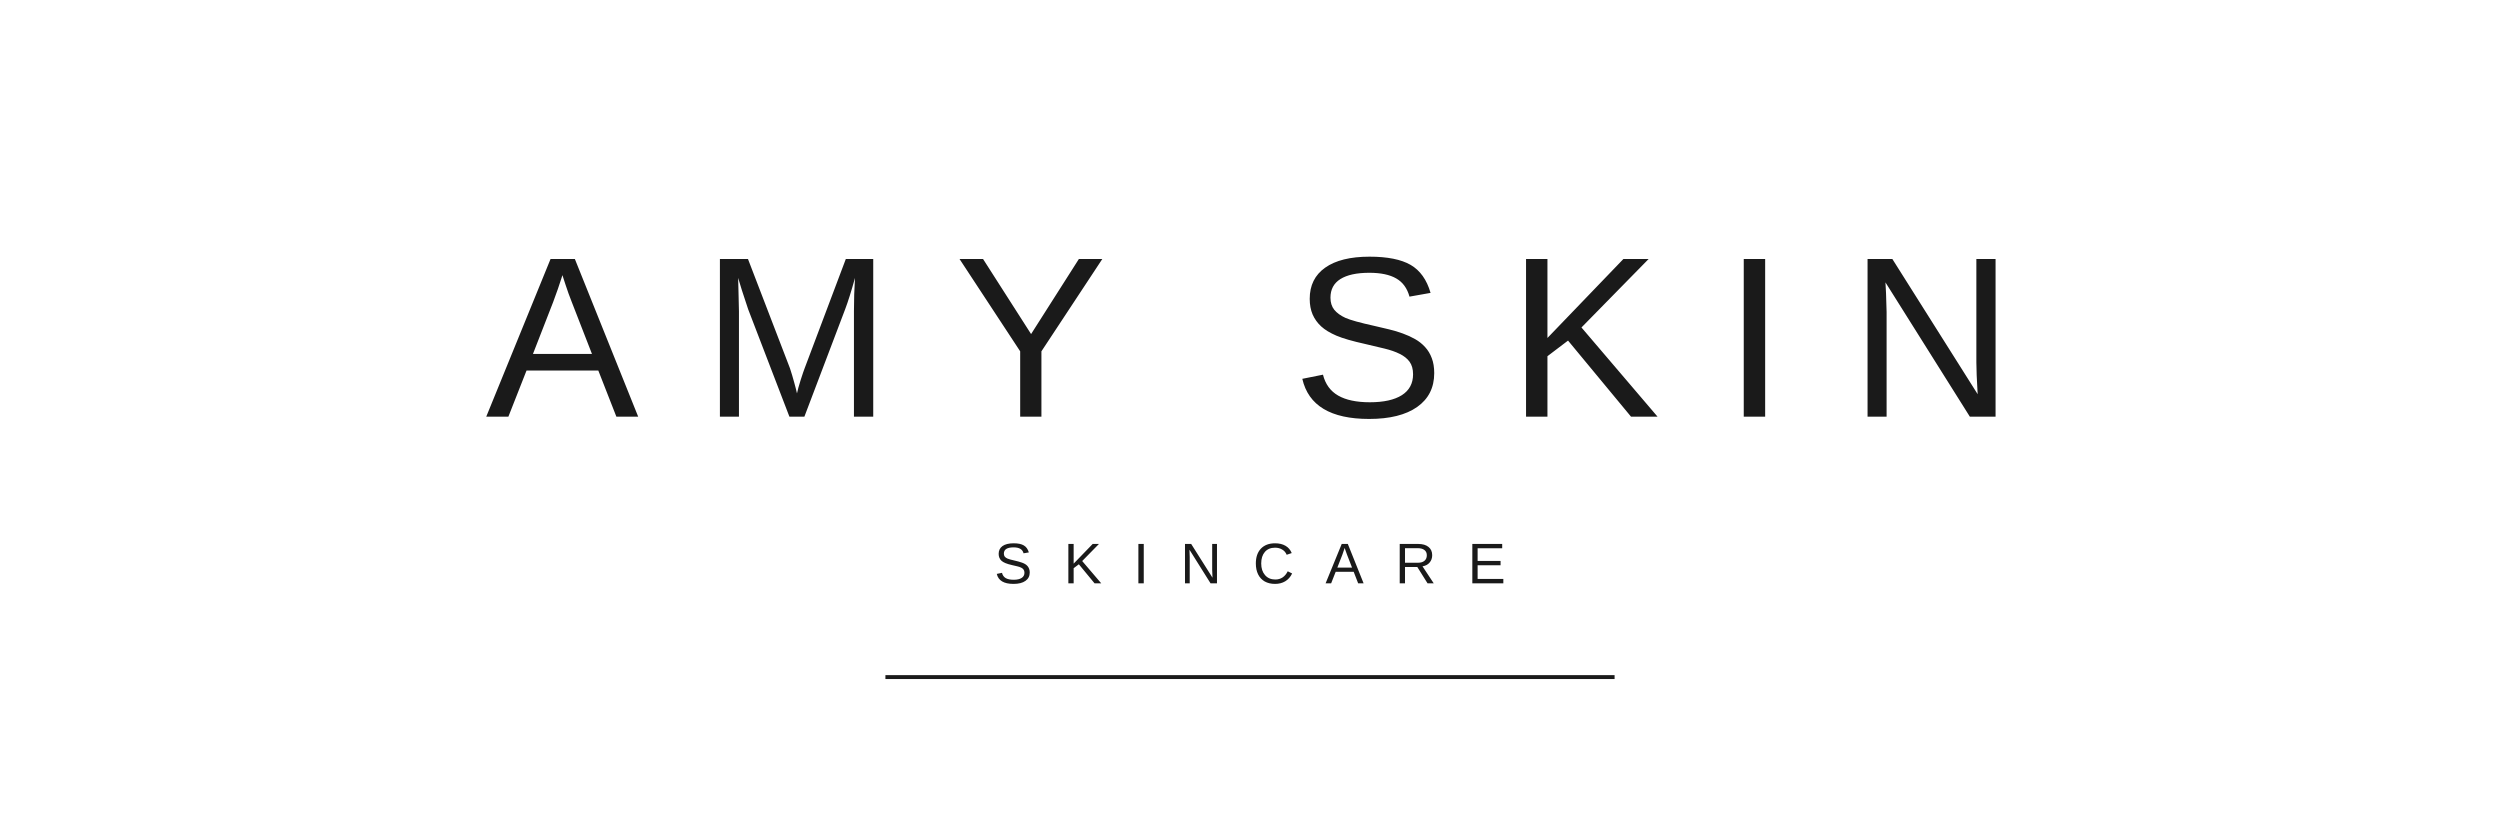
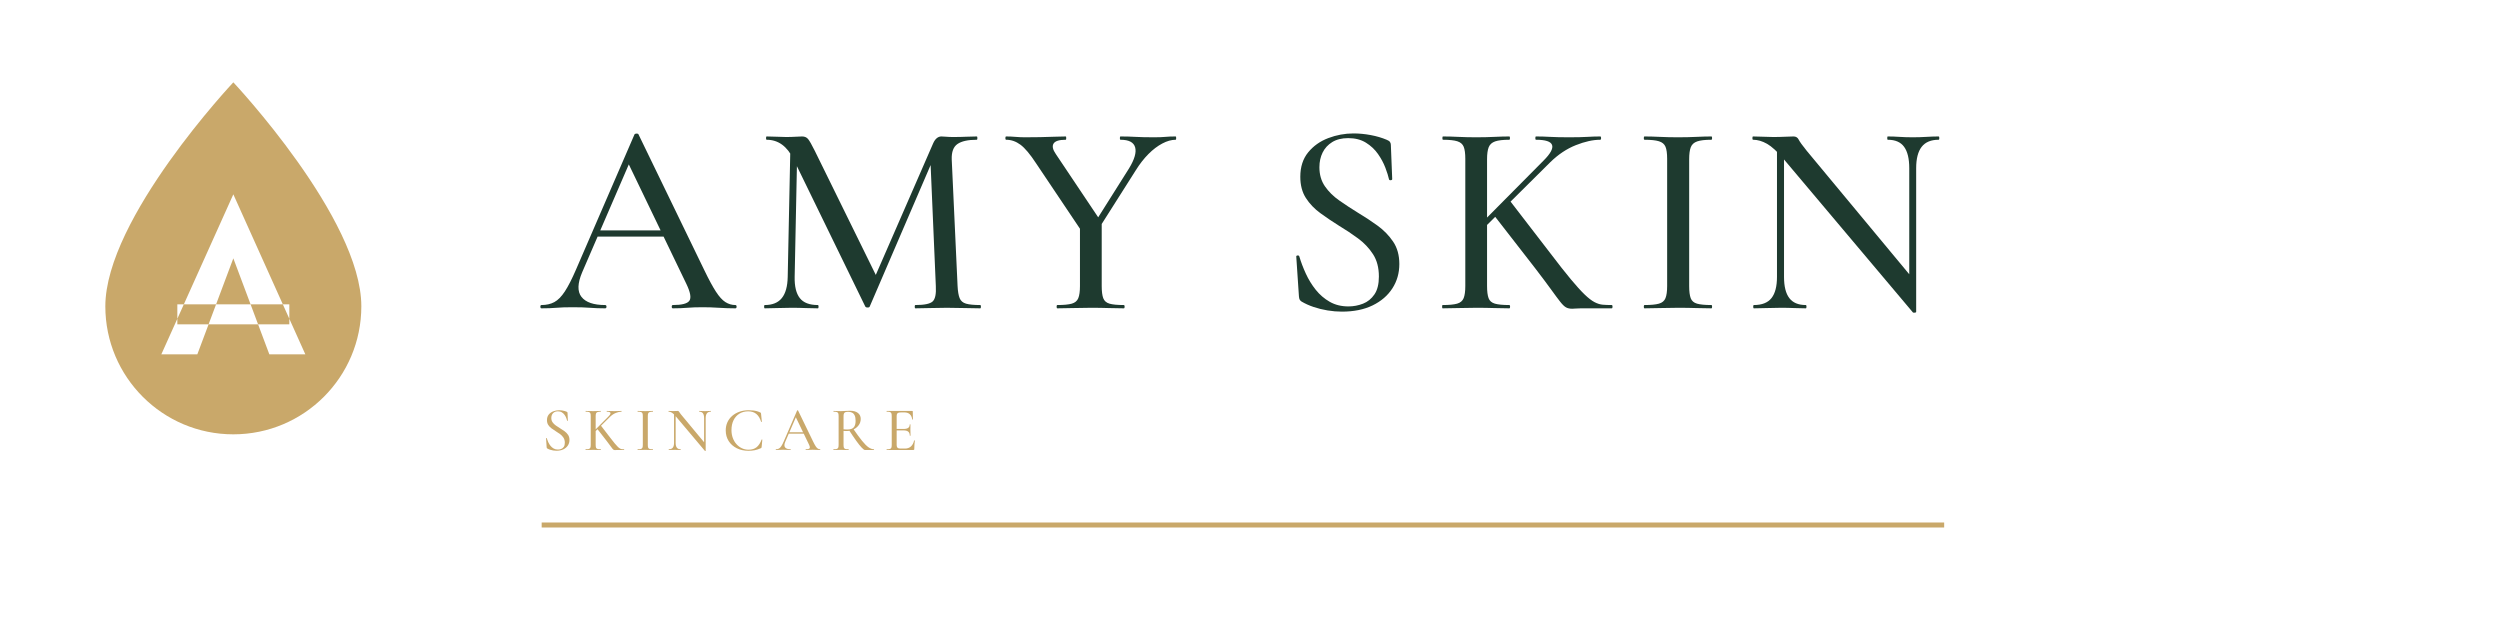
- <svg xmlns="http://www.w3.org/2000/svg" width="480" height="160" viewBox="0 0 480 160">
-   <text x="240" y="80" text-anchor="middle" font-family="Arial, Helvetica, sans-serif" font-size="44" font-weight="300" letter-spacing="12" fill="#1A1A1A">AMY SKIN</text>
-   <text x="240" y="112" text-anchor="middle" font-family="Arial, sans-serif" font-size="11" letter-spacing="6" fill="#1A1A1A">SKINCARE</text>
-   <line x1="170" y1="130" x2="310" y2="130" stroke="#1A1A1A" stroke-width="0.75" />
+ <svg xmlns="http://www.w3.org/2000/svg" width="600" height="150" viewBox="0 0 600 150">
+   <g transform="translate(8 14) scale(0.96)">
+     <path d="M50 6 C50 6 18 40 18 62 A32 32 0 1 0 82 62 C82 40 50 6 50 6 Z M50 34 L68 74 L59 74 L50 50 L41 74 L32 74 Z M36 61.5 L64 61.5 L64 66.5 L36 66.5 Z" fill="#C9A86A" fill-rule="evenodd" />
+   </g>
+   <g transform="translate(130.0 74)" fill="#1E3A2F">
+     <g transform="translate(0.00 0) scale(0.066,-0.066)">
+       <path d="M186.95 260.899 198.65 283.399H470.7L477.7 260.899ZM704.35 12Q708.8 12 708.8 6.0Q708.8 0 704.35 0Q675.45 0 644.6 2.0Q613.75 4 585.4 4Q553.05 4 529.425 2.0Q505.8 0 477 0Q473 0 473.0 6.0Q473 12 477 12Q526.25 12 537.15 27.675Q548.05 43.35 526.35 88.5L310.7 536.249L343.2 584.3L147.5 131.55Q121.6 71 144.85 41.5Q168.1 12 230.7 12Q235.7 12 235.7 6.0Q235.7 0 230.7 0Q200.7 0 175.7 2.0Q150.7 4 112.7 4Q75.9 4 53.5 2.0Q31.1 0 -0.7 0Q-4.7 0 -4.7 6.0Q-4.7 12 -0.7 12Q26.3 12 46.075 22.675Q65.85 33.35 84.25 61.375Q102.65 89.4 124.9 141L337.5 632.3Q339.05 635.3 345.125 635.525Q351.2 635.75 352.2 632.3L592.3 137Q615.75 88.35 633.525 60.85Q651.3 33.35 668.175 22.675Q685.05 12 704.35 12Z" />
+     </g>
+     <g transform="translate(51.22 0) scale(0.066,-0.066)">
+       <path d="M118.65 114.35 128.65 602 153.8 600 143.9 114.35Q142.9 62.45 162.65 37.225Q182.4 12 228.35 12Q230.8 12 230.8 6.0Q230.8 0 228.35 0Q206.35 0 183.075 1.0Q159.8 2 131.35 2Q103.75 2 79.95 1.0Q56.15 0 35.25 0Q32.8 0 32.8 6.0Q32.8 12 35.25 12Q76.8 12 97.225 37.225Q117.65 62.45 118.65 114.35ZM818.7 12Q821.25 12 821.25 6.0Q821.25 0 818.7 0Q793.8 0 762.725 1.0Q731.65 2 697.3 2Q663.6 2 634.9 1.0Q606.2 0 582.95 0Q580.5 0 580.5 6.0Q580.5 12 582.95 12Q631.6 12 645.65 25.0Q659.7 38 657.25 81L637 551.949L675.9 608.3L417.05 7Q416.05 3 409.275 3.0Q402.5 3 400.5 7L139.85 542Q105.15 613 42.25 613Q39.8 613 39.8 619.0Q39.8 625 42.25 625Q59.95 625 79.65 624.0Q99.35 623 112.6 623Q132 623 147.375 624.0Q162.75 625 171 625Q185 625 192.775 615.55Q200.55 606.1 217 573L443.75 111.751L406.95 48.15L647.55 600Q653 612.35 660.6 618.675Q668.2 625 677.55 625Q684.8 625 695.25 624.0Q705.7 623 719.6 623Q748.3 623 767.225 624.0Q786.15 625 805.95 625Q808.4 625 808.4 619.0Q808.4 613 805.95 613Q758.3 613 735.975 597.575Q713.65 582.15 715.1 541.05L736.351 81Q737.801 52 743.851 37.0Q749.901 22 767.1 17.0Q784.3 12 818.7 12Z" />
+     </g>
+     <g transform="translate(111.41 0) scale(0.066,-0.066)">
+       <path d="M306.45 284.6 447.6 508.45Q477.85 557.85 470.075 585.425Q462.3 613 416.95 613Q414.5 613 414.5 619.0Q414.5 625 416.95 625Q445.65 625 471.45 623.5Q497.25 622 539.3 622Q564.3 622 579.8 623.5Q595.3 625 617.3 625Q619.3 625 619.3 619.0Q619.3 613 617.3 613Q594.55 613 568.75 599.35Q542.95 585.7 518.525 561.2Q494.1 536.7 472.85 502.749L324.7 269.25ZM280.9 272.35 109.65 527.6Q77.35 576.95 53.025 594.975Q28.7 613 1.15 613Q-1.85 613 -1.85 619.0Q-1.85 625 1.15 625Q17.25 625 35.175 623.5Q53.1 622 69.2 622Q96.65 622 123.975 622.5Q151.3 623 175.675 624.0Q200.05 625 217.5 625Q219.5 625 219.5 619.0Q219.5 613 217.5 613Q181.901 613 173.376 599.05Q164.851 585.1 181.751 560.85L344.45 317.9ZM269.4 310 348.5 319V81Q348.5 52 354.05 37.0Q359.6 22 376.8 17.0Q394 12 428.85 12Q431.85 12 431.85 6.0Q431.85 0 428.85 0Q404.5 0 374.375 1.0Q344.25 2 308.45 2Q274.1 2 242.75 1.0Q211.4 0 187.05 0Q184.5 0 184.5 6.0Q184.5 12 187.05 12Q221.9 12 239.6 17.0Q257.3 22 263.35 37.0Q269.4 52 269.4 81Z" />
+     </g>
+     <g transform="translate(176.48 0) scale(0.066,-0.066)">
+       <path d="M154.2 513Q154.2 472.8 174.25 443.75Q194.3 414.7 226.35 392.25Q258.4 369.8 293.95 347.9Q331.4 325.55 365.625 300.7Q399.85 275.85 422.35 242.45Q444.85 209.05 444.85 161.05Q444.85 111.9 419.65 72.725Q394.45 33.55 347.875 10.775Q301.3 -12 236 -12Q210.4 -12 183.95 -7.65Q157.5 -3.3 133.2 4.875Q108.9 13.05 89.2 24.7Q84.65 27.7 82.475 31.75Q80.3 35.8 79.75 43.7L70.15 186.75Q69.15 191.75 74.65 192.25Q80.15 192.75 81.15 188.75Q90.1 158.3 104.8 126.275Q119.5 94.25 140.9 67.45Q162.3 40.65 191.675 23.8Q221.05 6.95 259.8 6.95Q287.2 6.95 312.6 16.875Q338 26.8 354.25 50.55Q370.5 74.3 370.5 115.7Q370.5 163.8 349.225 196.75Q327.95 229.7 294.95 254.1Q261.95 278.5 225.4 300.4Q190.4 322.3 157.85 345.975Q125.3 369.65 105.025 401.15Q84.75 432.65 84.75 478.3Q84.75 532.1 113.225 567.05Q141.7 602 186.35 619.0Q231 636 278.25 636Q308.75 636 340.626 630.05Q372.501 624.1 399 612.9Q407.901 609.45 410.951 604.725Q414 600 414 594.55L418.95 470.099Q418.95 466.549 413.9 465.874Q408.85 465.199 407.4 468.749Q403.6 486.249 393.975 511.549Q384.35 536.849 367.175 561.35Q350 585.85 323.375 602.4Q296.75 618.95 258.95 618.95Q224.05 618.95 200.8 604.55Q177.55 590.15 165.875 566.525Q154.2 542.9 154.2 513Z" />
+     </g>
+     <g transform="translate(214.04 0) scale(0.066,-0.066)">
+       <path d="M115.65 81V544Q115.65 573 109.825 587.5Q104 602 86.575 607.5Q69.15 613 34.75 613Q32.3 613 32.3 619.0Q32.3 625 34.75 625Q59.65 625 90.275 623.5Q120.9 622 154.7 622Q191.05 622 221.4 623.5Q251.75 625 275.65 625Q278.1 625 278.1 619.0Q278.1 613 275.65 613Q241.25 613 224.05 607.0Q206.85 601 200.8 586.0Q194.75 571 194.75 542V81Q194.75 52 200.3 37.0Q205.85 22 223.325 17.0Q240.8 12 275.65 12Q278.55 12 278.55 6.0Q278.55 0 275.65 0Q250.75 0 220.9 1.0Q191.05 2 154.7 2Q120.9 2 89.55 1.0Q58.2 0 33.3 0Q31.3 0 31.3 6.0Q31.3 12 33.3 12Q68.15 12 85.85 17.0Q103.55 22 109.6 37.0Q115.65 52 115.65 81ZM370.3 145 218.45 340.45 277.551 391.6 425.601 199.35Q469.001 142.15 499.026 106.1Q529.051 70.05 549.476 50.375Q569.901 30.7 585.55 22.525Q601.2 14.35 615.8 13.175Q630.4 12 648.05 12Q651.05 12 651.05 6.0Q651.05 0 648.05 0Q603.5 0 576.5 0.0Q549.5 0 536.05 0Q525.45 0 518.025 -0.725Q510.6 -1.45 504.25 -1.45Q490.7 -1.45 481.8 3.55Q472.9 8.55 461.05 23.55Q449.2 38.55 428.3 67.55Q407.4 96.55 370.3 145ZM142.9 277.8 400.35 537.4Q437.9 574.95 431.15 593.975Q424.4 613 372.75 613Q370.3 613 370.3 619.0Q370.3 625 372.75 625Q398.1 625 424.175 623.5Q450.25 622 492.95 622Q534.9 622 559.325 623.5Q583.75 625 606.451 625Q609.451 625 609.451 619.0Q609.451 613 606.451 613Q567.05 613 517.55 593.375Q468.05 573.75 424.7 531.4L168.25 277Z" />
+     </g>
+     <g transform="translate(261.69 0) scale(0.066,-0.066)">
+       <path d="M207.75 81Q207.75 52 213.3 37.0Q218.85 22 236.325 17.0Q253.8 12 288.65 12Q291.1 12 291.1 6.0Q291.1 0 288.65 0Q263.635 0 233.408 1.0Q203.181 2 166.7 2Q132.164 2 101.291 1.0Q70.417 0 45.3 0Q42.75 0 42.75 6.0Q42.75 12 45.48 12Q80.06 12 97.805 17.0Q115.55 22 121.6 37.0Q127.65 52 127.65 81V544Q127.65 573 121.702 587.5Q115.755 602 97.912 607.5Q80.07 613 45.3 613Q42.75 613 42.75 619.0Q42.75 625 45.3 625Q70.417 625 101.291 623.5Q132.164 622 166.7 622Q203.181 622 233.929 623.5Q264.677 625 288.65 625Q291.1 625 291.1 619.0Q291.1 613 288.65 613Q254.109 613 236.838 607.0Q219.567 601 213.659 586.0Q207.75 571 207.75 542Z" />
+     </g>
+     <g transform="translate(288.42 0) scale(0.066,-0.066)">
+       <path d="M122.05 114.35V602L147.65 600V114.35Q147.65 62.45 166.9 37.225Q186.15 12 226.8 12Q229.35 12 229.35 6.0Q229.35 0 226.8 0Q206.45 0 184.6 1.0Q162.75 2 136.4 2Q109.7 2 84.775 1.0Q59.85 0 38.05 0Q35.6 0 35.6 6.0Q35.6 12 38.05 12Q82.05 12 102.05 37.225Q122.05 62.45 122.05 114.35ZM628.2 -12.8Q628.2 -15.25 623.425 -15.75Q618.65 -16.25 616.65 -15.25L146.2 543Q111.3 584 85.475 598.5Q59.65 613 35.2 613Q32.65 613 32.65 619.0Q32.65 625 35.2 625Q53.55 625 72.9 624.0Q92.25 623 108.05 623Q131.95 623 151.875 624.0Q171.801 625 182.301 625Q195.301 625 200.976 613.5Q206.651 602 230.101 573L620.2 103.251ZM628.2 509.65V-12.8L603.05 17.75V509.65Q603.05 561.55 584.35 587.275Q565.65 613 525 613Q523 613 523.0 619.0Q523 625 525 625Q545.9 625 567.75 623.5Q589.6 622 615.95 622Q640.75 622 665.1 623.5Q689.45 625 709.8 625Q712.35 625 712.35 619.0Q712.35 613 709.8 613Q668.15 613 648.175 587.275Q628.2 561.55 628.2 509.65Z" />
+     </g>
+   </g>
+   <g transform="translate(130.0 108)" fill="#C9A86A">
+     <g transform="translate(0.00 0) scale(0.015,-0.015)">
+       <path d="M154.2 513Q154.2 472.8 174.25 443.75Q194.3 414.7 226.35 392.25Q258.4 369.8 293.95 347.9Q331.4 325.55 365.625 300.7Q399.85 275.85 422.35 242.45Q444.85 209.05 444.85 161.05Q444.85 111.9 419.65 72.725Q394.45 33.55 347.875 10.775Q301.3 -12 236 -12Q210.4 -12 183.95 -7.65Q157.5 -3.3 133.2 4.875Q108.9 13.05 89.2 24.7Q84.65 27.7 82.475 31.75Q80.3 35.8 79.75 43.7L70.15 186.75Q69.15 191.75 74.65 192.25Q80.15 192.75 81.15 188.75Q90.1 158.3 104.8 126.275Q119.5 94.25 140.9 67.45Q162.3 40.65 191.675 23.8Q221.05 6.95 259.8 6.95Q287.2 6.95 312.6 16.875Q338 26.8 354.25 50.55Q370.5 74.3 370.5 115.7Q370.5 163.8 349.225 196.75Q327.95 229.7 294.95 254.1Q261.95 278.5 225.4 300.4Q190.4 322.3 157.85 345.975Q125.3 369.65 105.025 401.15Q84.75 432.65 84.75 478.3Q84.75 532.1 113.225 567.05Q141.7 602 186.35 619.0Q231 636 278.25 636Q308.75 636 340.626 630.05Q372.501 624.1 399 612.9Q407.901 609.45 410.951 604.725Q414 600 414 594.55L418.95 470.099Q418.95 466.549 413.9 465.874Q408.85 465.199 407.4 468.749Q403.6 486.249 393.975 511.549Q384.35 536.849 367.175 561.35Q350 585.85 323.375 602.4Q296.75 618.95 258.95 618.95Q224.05 618.95 200.8 604.55Q177.55 590.15 165.875 566.525Q154.2 542.9 154.2 513Z" />
+     </g>
+     <g transform="translate(10.04 0) scale(0.015,-0.015)">
+       <path d="M115.65 81V544Q115.65 573 109.825 587.5Q104 602 86.575 607.5Q69.15 613 34.75 613Q32.3 613 32.3 619.0Q32.3 625 34.75 625Q59.65 625 90.275 623.5Q120.9 622 154.7 622Q191.05 622 221.4 623.5Q251.75 625 275.65 625Q278.1 625 278.1 619.0Q278.1 613 275.65 613Q241.25 613 224.05 607.0Q206.85 601 200.8 586.0Q194.75 571 194.75 542V81Q194.75 52 200.3 37.0Q205.85 22 223.325 17.0Q240.8 12 275.65 12Q278.55 12 278.55 6.0Q278.55 0 275.65 0Q250.75 0 220.9 1.0Q191.05 2 154.7 2Q120.9 2 89.55 1.0Q58.2 0 33.3 0Q31.3 0 31.3 6.0Q31.3 12 33.3 12Q68.15 12 85.85 17.0Q103.55 22 109.6 37.0Q115.65 52 115.65 81ZM370.3 145 218.45 340.45 277.551 391.6 425.601 199.35Q469.001 142.15 499.026 106.1Q529.051 70.05 549.476 50.375Q569.901 30.7 585.55 22.525Q601.2 14.35 615.8 13.175Q630.4 12 648.05 12Q651.05 12 651.05 6.0Q651.05 0 648.05 0Q603.5 0 576.5 0.0Q549.5 0 536.05 0Q525.45 0 518.025 -0.725Q510.6 -1.45 504.25 -1.45Q490.7 -1.45 481.8 3.55Q472.9 8.55 461.05 23.55Q449.2 38.55 428.3 67.55Q407.4 96.55 370.3 145ZM142.9 277.8 400.35 537.4Q437.9 574.95 431.15 593.975Q424.4 613 372.75 613Q370.3 613 370.3 619.0Q370.3 625 372.75 625Q398.1 625 424.175 623.5Q450.25 622 492.95 622Q534.9 622 559.325 623.5Q583.75 625 606.451 625Q609.451 625 609.451 619.0Q609.451 613 606.451 613Q567.05 613 517.55 593.375Q468.05 573.75 424.7 531.4L168.25 277Z" />
+     </g>
+     <g transform="translate(22.36 0) scale(0.015,-0.015)">
+       <path d="M207.75 81Q207.75 52 213.3 37.0Q218.85 22 236.325 17.0Q253.8 12 288.65 12Q291.1 12 291.1 6.0Q291.1 0 288.65 0Q263.635 0 233.408 1.0Q203.181 2 166.7 2Q132.164 2 101.291 1.0Q70.417 0 45.3 0Q42.75 0 42.75 6.0Q42.75 12 45.48 12Q80.06 12 97.805 17.0Q115.55 22 121.6 37.0Q127.65 52 127.65 81V544Q127.65 573 121.702 587.5Q115.755 602 97.912 607.5Q80.07 613 45.3 613Q42.75 613 42.75 619.0Q42.75 625 45.3 625Q70.417 625 101.291 623.5Q132.164 622 166.7 622Q203.181 622 233.929 623.5Q264.677 625 288.65 625Q291.1 625 291.1 619.0Q291.1 613 288.65 613Q254.109 613 236.838 607.0Q219.567 601 213.659 586.0Q207.75 571 207.75 542Z" />
+     </g>
+     <g transform="translate(29.94 0) scale(0.015,-0.015)">
+       <path d="M122.05 114.35V602L147.65 600V114.35Q147.65 62.45 166.9 37.225Q186.15 12 226.8 12Q229.35 12 229.35 6.0Q229.35 0 226.8 0Q206.45 0 184.6 1.0Q162.75 2 136.4 2Q109.7 2 84.775 1.0Q59.85 0 38.05 0Q35.6 0 35.6 6.0Q35.6 12 38.05 12Q82.05 12 102.05 37.225Q122.05 62.45 122.05 114.35ZM628.2 -12.8Q628.2 -15.25 623.425 -15.75Q618.65 -16.25 616.65 -15.25L146.2 543Q111.3 584 85.475 598.5Q59.65 613 35.2 613Q32.65 613 32.65 619.0Q32.65 625 35.2 625Q53.55 625 72.9 624.0Q92.25 623 108.05 623Q131.95 623 151.875 624.0Q171.801 625 182.301 625Q195.301 625 200.976 613.5Q206.651 602 230.101 573L620.2 103.251ZM628.2 509.65V-12.8L603.05 17.75V509.65Q603.05 561.55 584.35 587.275Q565.65 613 525 613Q523 613 523.0 619.0Q523 625 525 625Q545.9 625 567.75 623.5Q589.6 622 615.95 622Q640.75 622 665.1 623.5Q689.45 625 709.8 625Q712.35 625 712.35 619.0Q712.35 613 709.8 613Q668.15 613 648.175 587.275Q628.2 561.55 628.2 509.65Z" />
+     </g>
+     <g transform="translate(43.44 0) scale(0.015,-0.015)">
+       <path d="M416 636Q454.25 636 486.75 632.45Q519.25 628.9 547.7 620.975Q576.15 613.05 602.2 600.2Q609.55 596.65 611.5 593.25Q613.45 589.85 614.45 577.75L626.9 452.5Q626.9 450.05 621.625 448.775Q616.35 447.5 614.9 451.5Q590.2 533.6 539.25 576.225Q488.3 618.85 408.8 618.85Q329.25 618.85 268.875 582.075Q208.501 545.3 174.701 477.75Q140.901 410.2 140.901 317.75Q140.901 250.5 161.926 193.175Q182.951 135.85 220.626 93.65Q258.3 51.45 307.7 28.025Q357.1 4.6 414.4 4.6Q493.65 4.6 543.175 44.75Q592.7 84.9 623.25 166.7Q624.7 169.7 629.75 168.7Q634.8 167.7 634.8 165.25L623.65 51.15Q622.65 39.15 620.425 35.925Q618.2 32.7 610.85 28.7Q560.1 5.65 513.7 -3.45Q467.3 -12.55 413.85 -12.55Q307.5 -12.55 225.15 28.5Q142.8 69.55 95.9 143.425Q49 217.3 49 314.05Q49 386.05 76.4 445.175Q103.8 504.3 153.65 546.975Q203.5 589.65 270.3 612.825Q337.1 636 416 636Z" />
+     </g>
+     <g transform="translate(56.25 0) scale(0.015,-0.015)">
+       <path d="M186.95 260.899 198.65 283.399H470.7L477.7 260.899ZM704.35 12Q708.8 12 708.8 6.0Q708.8 0 704.35 0Q675.45 0 644.6 2.0Q613.75 4 585.4 4Q553.05 4 529.425 2.0Q505.8 0 477 0Q473 0 473.0 6.0Q473 12 477 12Q526.25 12 537.15 27.675Q548.05 43.35 526.35 88.5L310.7 536.249L343.2 584.3L147.5 131.55Q121.6 71 144.85 41.5Q168.1 12 230.7 12Q235.7 12 235.7 6.0Q235.7 0 230.7 0Q200.7 0 175.7 2.0Q150.7 4 112.7 4Q75.9 4 53.5 2.0Q31.1 0 -0.7 0Q-4.7 0 -4.7 6.0Q-4.7 12 -0.7 12Q26.3 12 46.075 22.675Q65.85 33.35 84.25 61.375Q102.65 89.4 124.9 141L337.5 632.3Q339.05 635.3 345.125 635.525Q351.2 635.75 352.2 632.3L592.3 137Q615.75 88.35 633.525 60.85Q651.3 33.35 668.175 22.675Q685.05 12 704.35 12Z" />
+     </g>
+     <g transform="translate(69.39 0) scale(0.015,-0.015)">
+       <path d="M546.5 0Q530.4 0 493.875 38.325Q457.35 76.65 405.95 148.475Q354.55 220.3 290.6 319.3L358.401 340.15Q441.701 219.15 500.126 146.975Q558.55 74.8 603.65 43.4Q648.75 12 690.4 12Q692.95 12 692.95 6.0Q692.95 0 690.4 0Q634.15 0 598.675 0.0Q563.2 0 546.5 0ZM306.2 628Q389.95 628 434.5 592.575Q479.051 557.15 479.051 497.7Q479.051 442 447.151 397.875Q415.251 353.75 363.751 328.75Q312.251 303.75 252.501 303.75Q241.251 303.75 228.126 304.3Q215 304.85 204.1 305.85V81Q204.1 52 209.65 37.0Q215.2 22 232.675 17.0Q250.15 12 285 12Q287.55 12 287.55 6.0Q287.55 0 285 0Q260.1 0 230.025 1.0Q199.95 2 163.6 2Q129.8 2 98.675 1.0Q67.55 0 42.65 0Q40.2 0 40.2 6.0Q40.2 12 42.65 12Q77.5 12 94.975 17.0Q112.45 22 118.775 37.0Q125.1 52 125.1 81V544Q125.1 573 119.275 587.5Q113.45 602 96.25 607.5Q79.05 613 44.2 613Q41.65 613 41.65 619.0Q41.65 625 44.2 625Q68.55 625 99.175 623.5Q129.8 622 163.6 622Q195.5 622 235.825 625.0Q276.15 628 306.2 628ZM396.95 465.75Q396.95 522 381.925 553.55Q366.9 585.1 339.575 598.25Q312.25 611.4 274.801 611.4Q237 611.4 220.55 597.5Q204.1 583.6 204.1 542V331.1Q218.1 329.65 234.375 328.65Q250.65 327.65 263.2 327.65Q337.05 327.65 367.0 362.075Q396.95 396.5 396.95 465.75Z" />
+     </g>
+     <g transform="translate(82.16 0) scale(0.015,-0.015)">
+       <path d="M468.7 0H42.65Q40.2 0 40.2 6.0Q40.2 12 42.65 12Q77.5 12 94.7 17.0Q111.9 22 117.725 37.0Q123.55 52 123.55 81V544Q123.55 573 117.725 587.5Q111.9 602 94.7 607.5Q77.5 613 42.65 613Q40.2 613 40.2 619.0Q40.2 625 42.65 625H451.25Q460.7 625 460.7 616L462.7 489.6Q462.7 487.05 457.425 486.6Q452.15 486.15 451.25 489.15Q444.05 544.3 412.1 572.9Q380.15 601.5 328.05 601.5H276.6Q247.25 601.5 231.225 596.275Q215.2 591.05 208.925 577.675Q202.65 564.3 202.65 540.25V85Q202.65 61.05 208.475 47.5Q214.3 33.95 228.975 28.5Q243.65 23.05 271.2 23.05H336.649Q393.75 23.05 430.85 56.7Q467.95 90.35 481.7 151.85Q482.15 154.85 487.925 153.9Q493.7 152.95 493.7 150.4Q489.7 123.05 486.975 85.2Q484.25 47.35 484.25 15Q484.25 0 468.7 0ZM412.7 229.6Q412.7 272.8 388.3 293.275Q363.9 313.75 310.5 313.75H165.05V336.8H312.6Q364.45 336.8 388.075 354.55Q411.7 372.3 411.7 408.95Q411.7 411.4 417.475 411.4Q423.25 411.4 423.25 408.95Q423.25 378.15 422.75 361.025Q422.25 343.9 422.25 325Q422.25 301.65 423.475 279.025Q424.7 256.4 424.7 229.6Q424.7 227.6 418.7 227.6Q412.7 227.6 412.7 229.6Z" />
+     </g>
+   </g>
+   <line x1="130.0" y1="126" x2="466.6" y2="126" stroke="#C9A86A" stroke-width="1.2" />
</svg>
